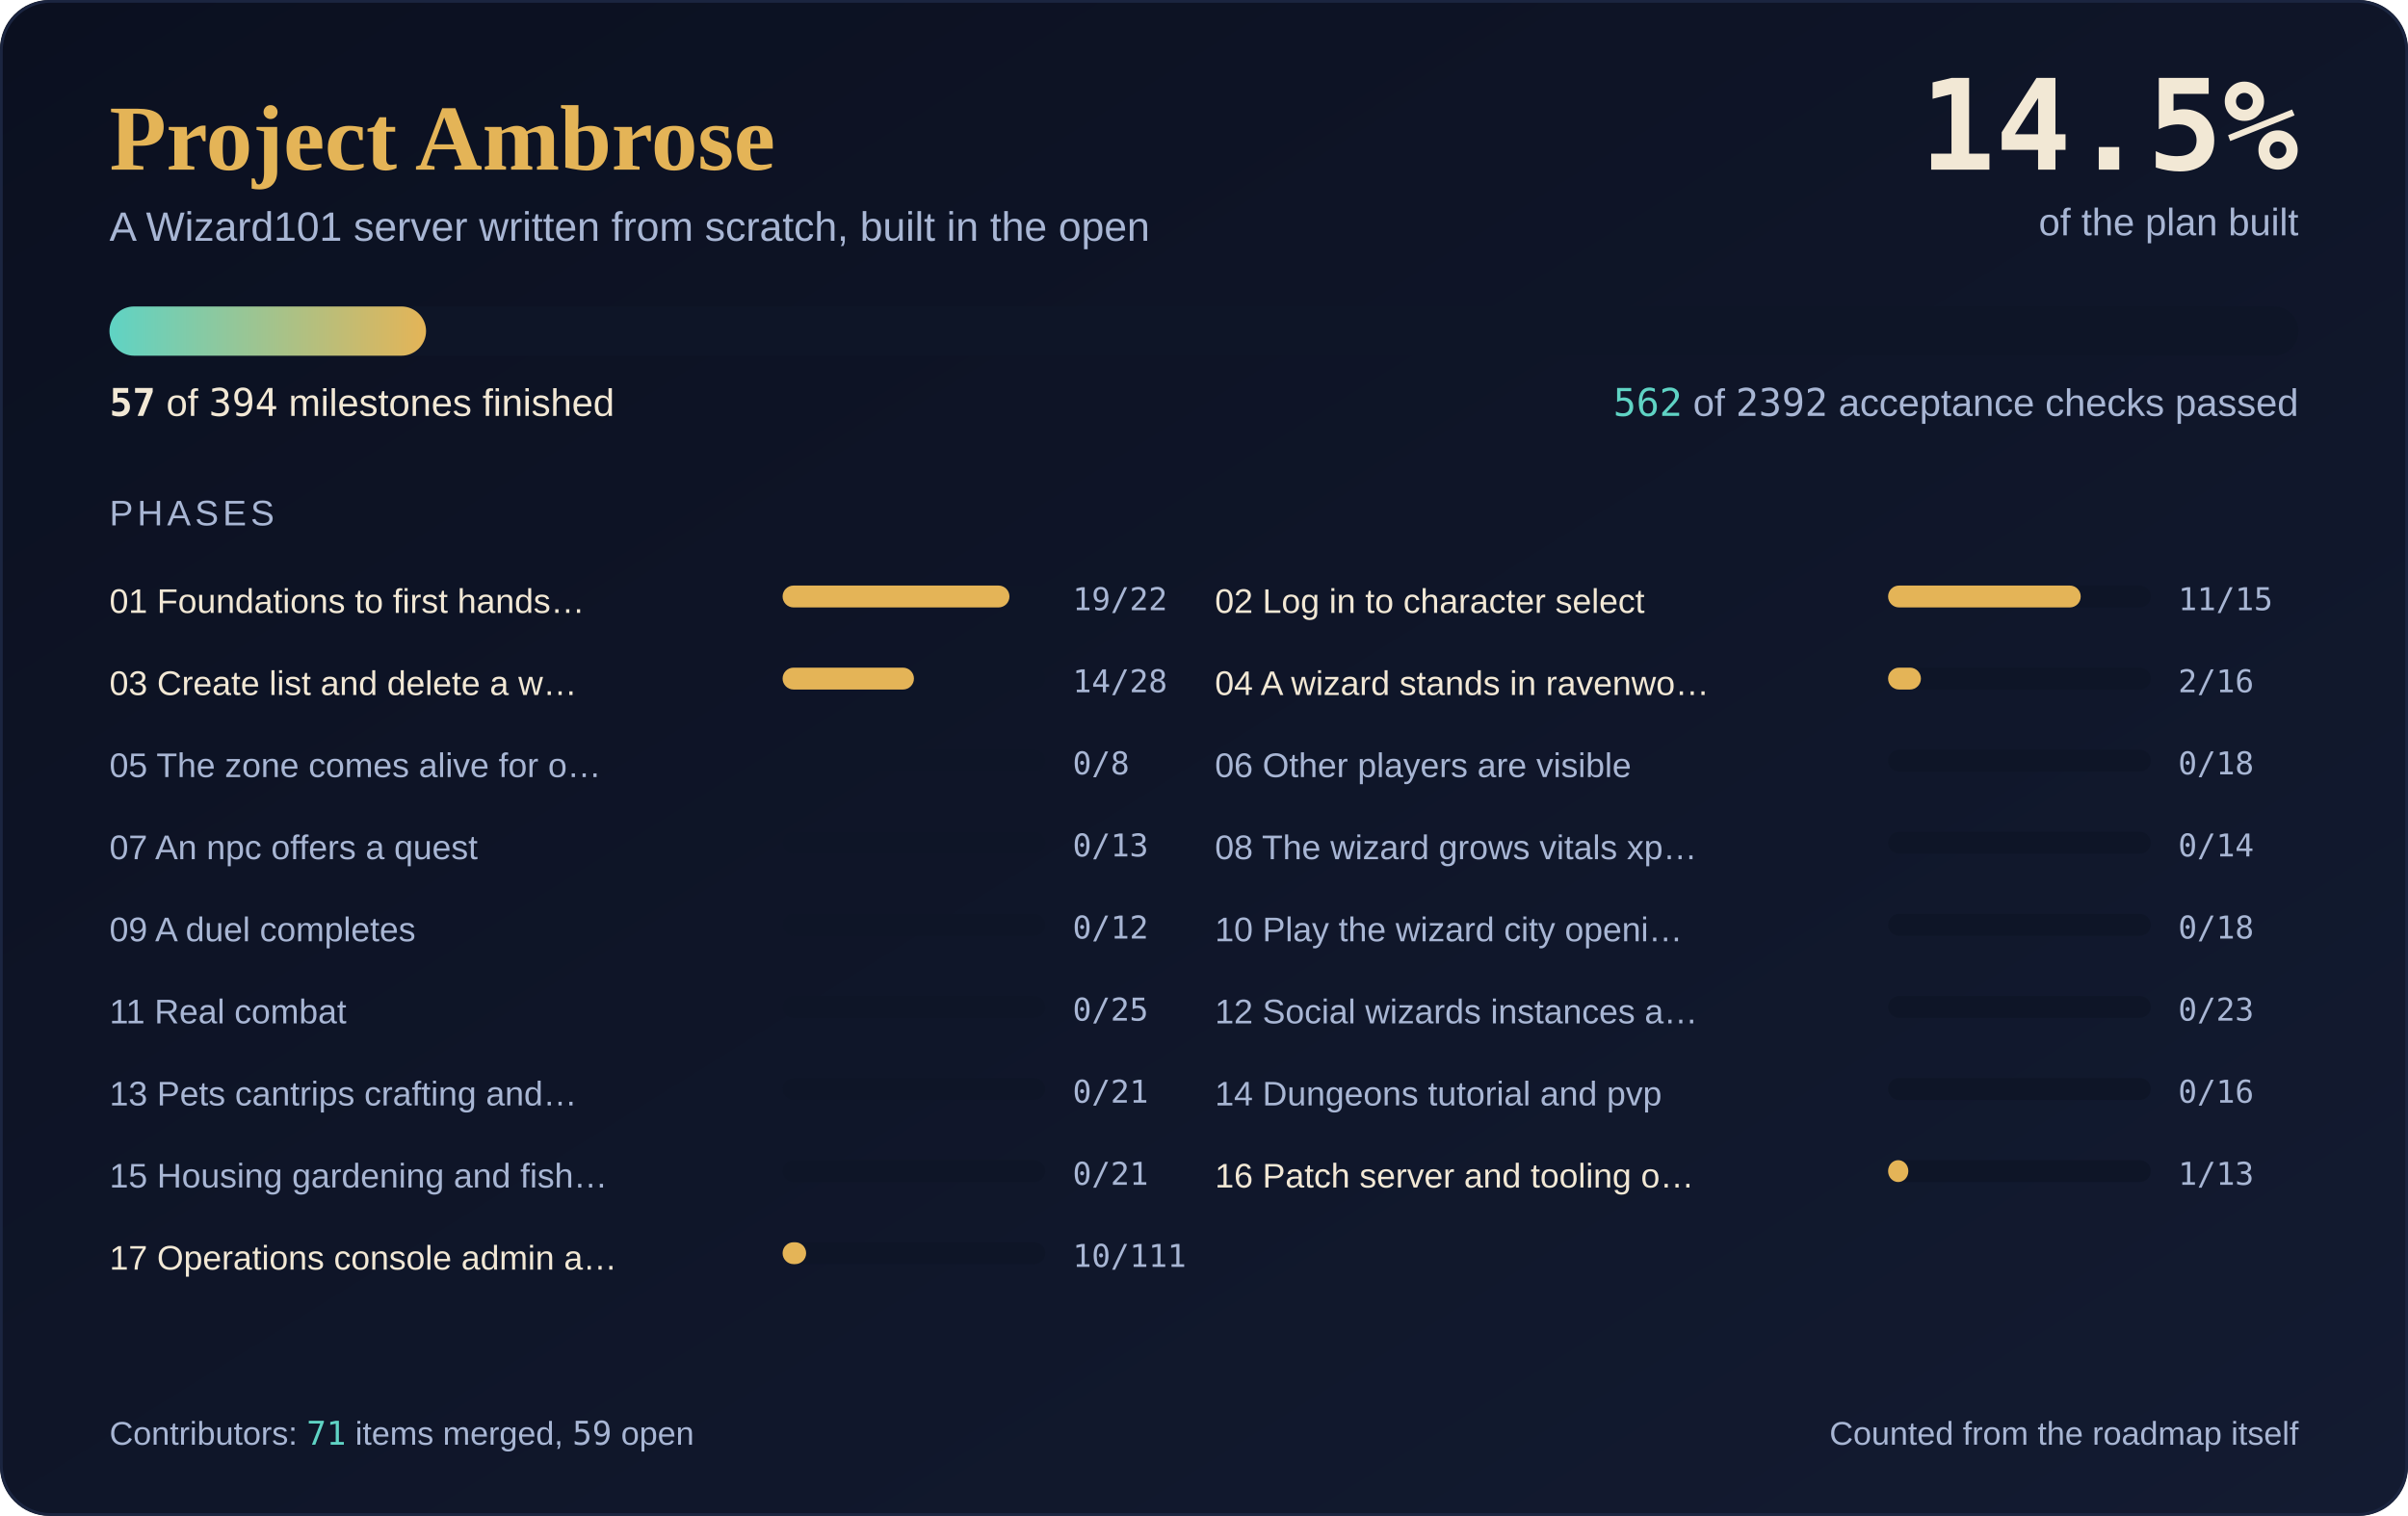
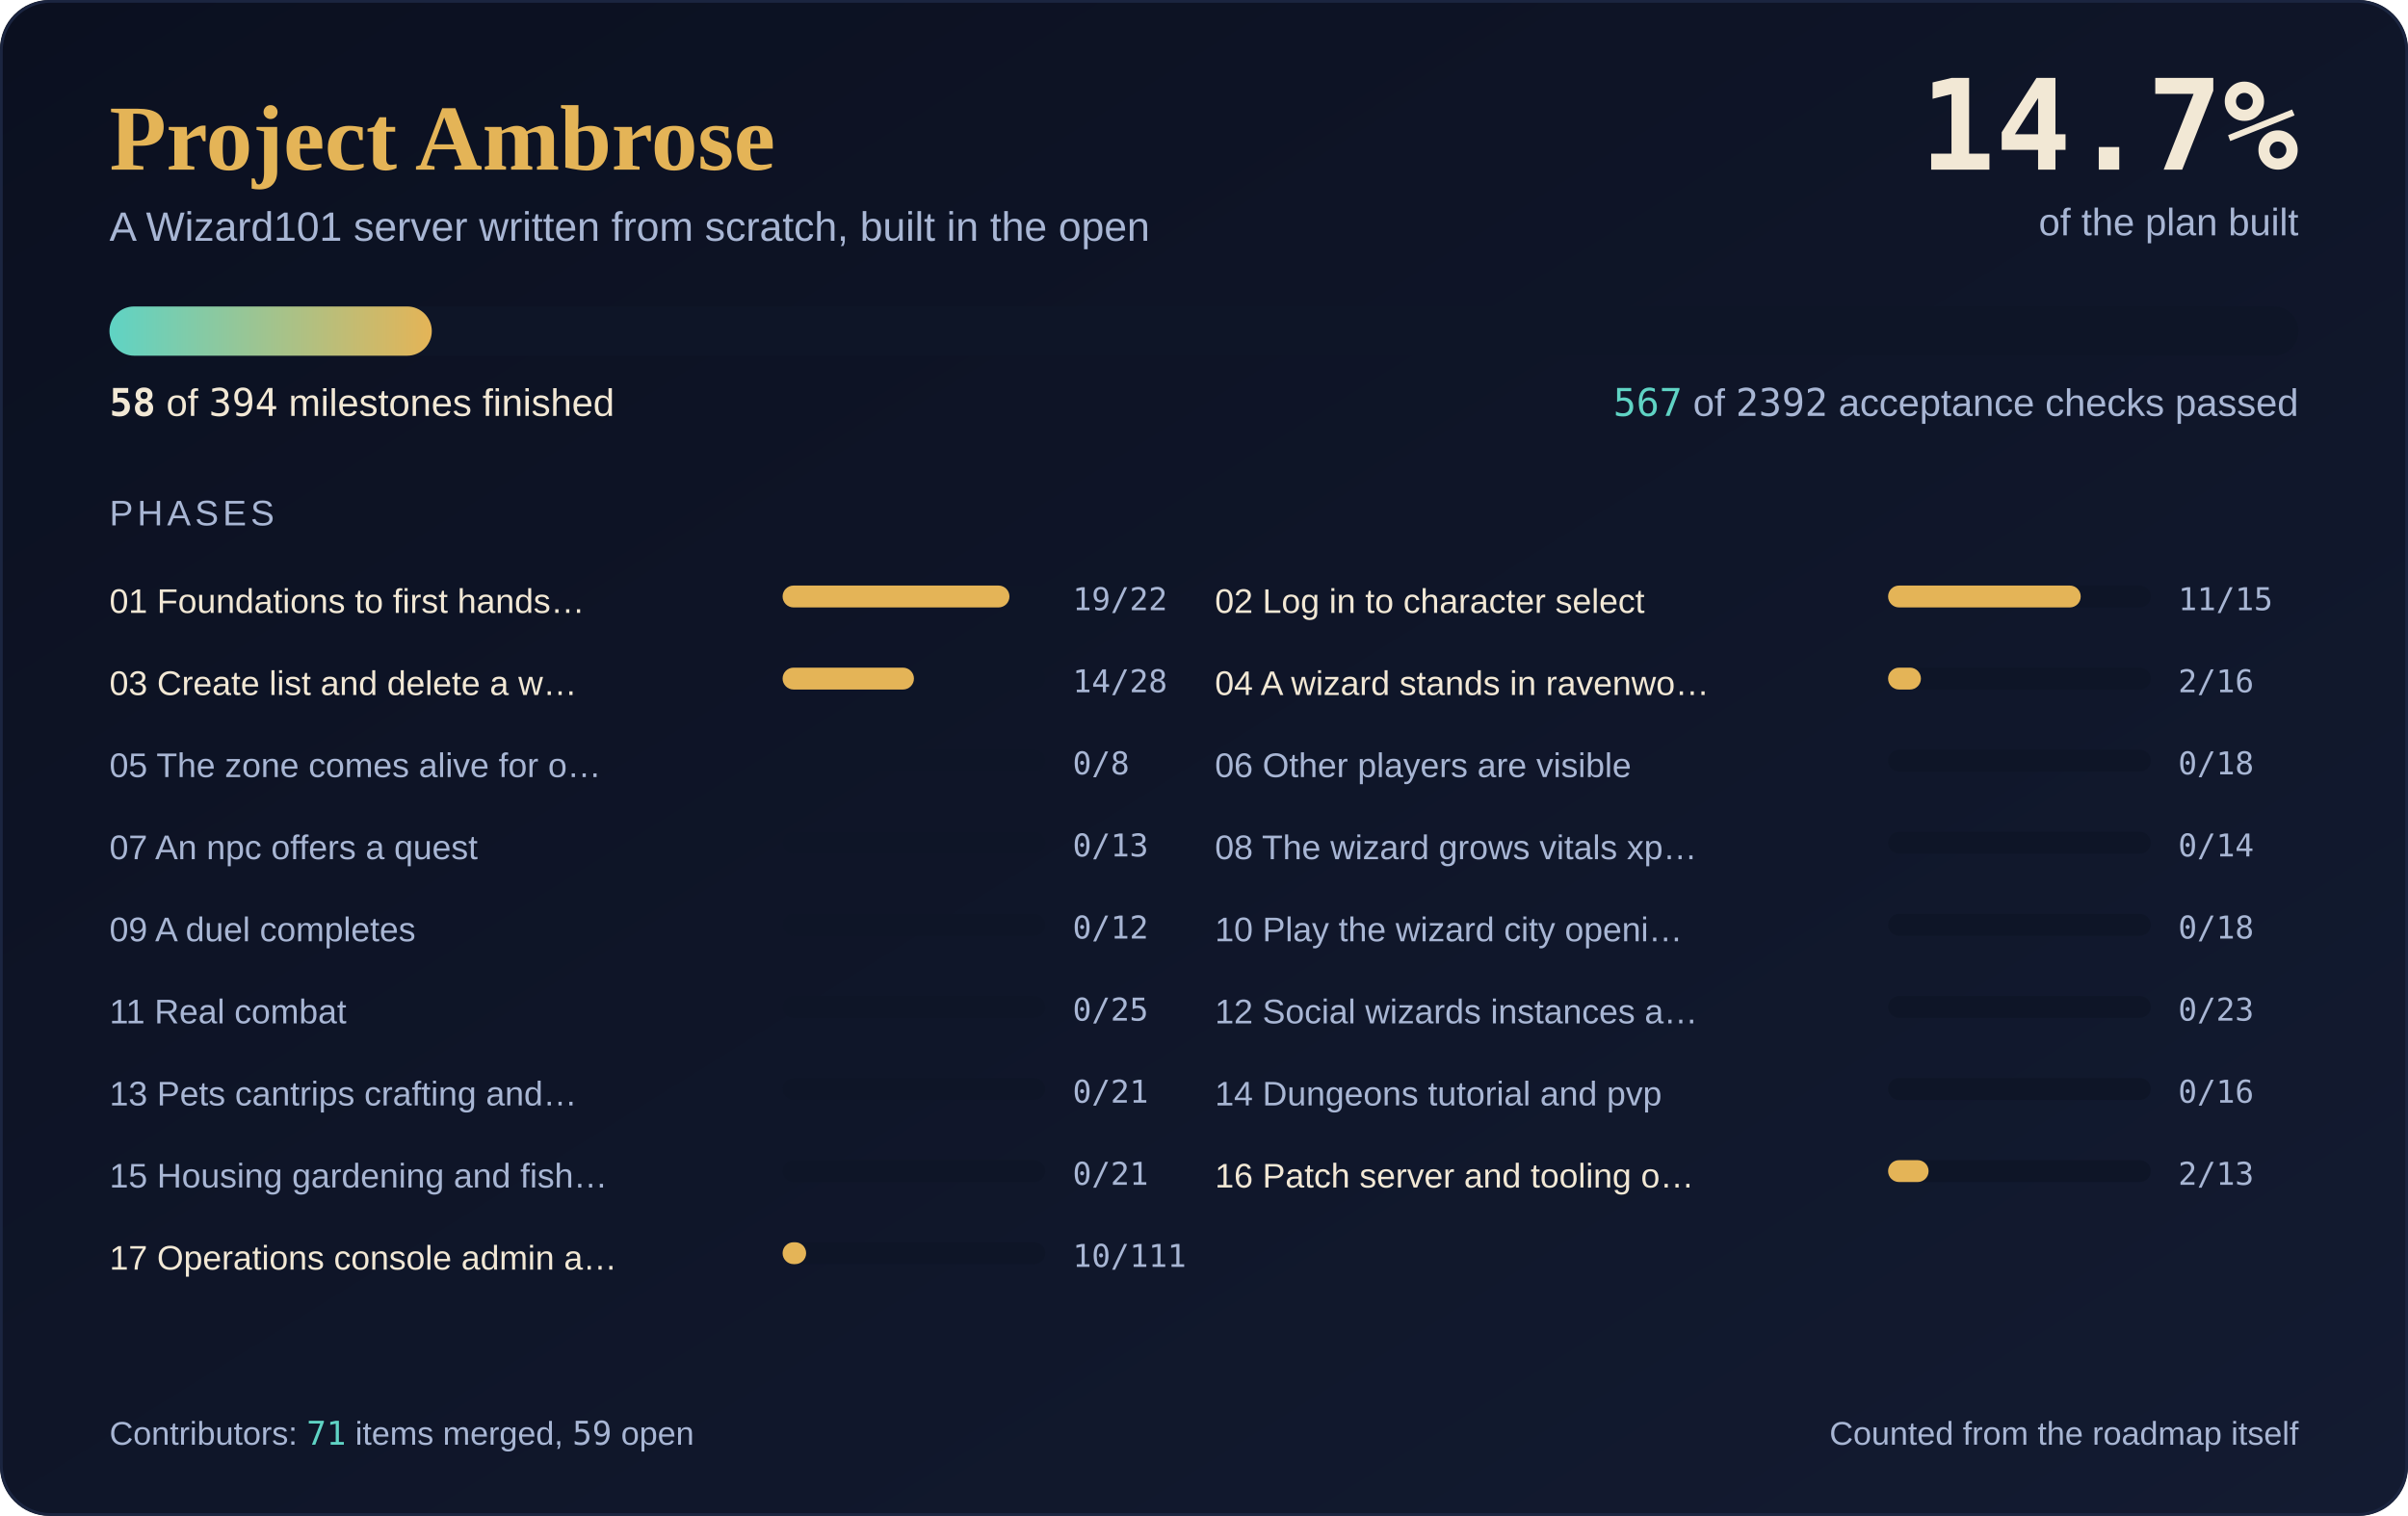
- <svg xmlns="http://www.w3.org/2000/svg" width="880" height="554" viewBox="0 0 880 554" role="img" aria-label="Project Ambrose progress: 57 of 394 milestones complete, 14.5 percent">
+ <svg xmlns="http://www.w3.org/2000/svg" width="880" height="554" viewBox="0 0 880 554" role="img" aria-label="Project Ambrose progress: 58 of 394 milestones complete, 14.7 percent">
  <defs>
    <linearGradient id="sky" x1="0" y1="0" x2="1" y2="1">
      <stop offset="0" stop-color="#0B1020" />
      <stop offset="1" stop-color="#131B31" />
    </linearGradient>
    <linearGradient id="fill" x1="0" y1="0" x2="1" y2="0">
      <stop offset="0" stop-color="#5FD3C4" />
      <stop offset="1" stop-color="#E4B457" />
    </linearGradient>
  </defs>
  <rect width="880" height="554" rx="18" fill="url(#sky)" />
  <rect x="0.5" y="0.5" width="879" height="553" rx="18" fill="none" stroke="#1B2540" />
  <text x="40" y="62" font-family="'Cormorant Garamond', Georgia, 'Times New Roman', serif" font-size="34" font-weight="600" fill="#E4B457">Project Ambrose</text>
  <text x="40" y="88" font-family="Karla, 'Segoe UI', 'Helvetica Neue', Arial, sans-serif" font-size="15" fill="#A8B6D4">A Wizard101 server written from scratch, built in the open</text>
-   <text x="840" y="62" text-anchor="end" font-family="'JetBrains Mono', Consolas, 'DejaVu Sans Mono', monospace" font-size="46" font-weight="700" fill="#F2E8D5">14.5%</text>
+   <text x="840" y="62" text-anchor="end" font-family="'JetBrains Mono', Consolas, 'DejaVu Sans Mono', monospace" font-size="46" font-weight="700" fill="#F2E8D5">14.7%</text>
  <text x="840" y="86" text-anchor="end" font-family="Karla, 'Segoe UI', 'Helvetica Neue', Arial, sans-serif" font-size="14" fill="#A8B6D4">of the plan built</text>
  <rect x="40" y="112" width="800" height="18" rx="9.0" fill="#0E1527" />
-   <rect x="40" y="112" width="115.7" height="18" rx="9.0" fill="url(#fill)" />
+   <rect x="40" y="112" width="117.8" height="18" rx="9.0" fill="url(#fill)" />
  <text x="40" y="152" font-family="Karla, 'Segoe UI', 'Helvetica Neue', Arial, sans-serif" font-size="14" fill="#F2E8D5">
-     <tspan font-family="'JetBrains Mono', Consolas, 'DejaVu Sans Mono', monospace" font-weight="700">57</tspan> of <tspan font-family="'JetBrains Mono', Consolas, 'DejaVu Sans Mono', monospace">394</tspan> milestones finished</text>
+     <tspan font-family="'JetBrains Mono', Consolas, 'DejaVu Sans Mono', monospace" font-weight="700">58</tspan> of <tspan font-family="'JetBrains Mono', Consolas, 'DejaVu Sans Mono', monospace">394</tspan> milestones finished</text>
  <text x="840" y="152" text-anchor="end" font-family="Karla, 'Segoe UI', 'Helvetica Neue', Arial, sans-serif" font-size="14" fill="#A8B6D4">
-     <tspan font-family="'JetBrains Mono', Consolas, 'DejaVu Sans Mono', monospace" fill="#5FD3C4">562</tspan> of <tspan font-family="'JetBrains Mono', Consolas, 'DejaVu Sans Mono', monospace">2392</tspan> acceptance checks passed</text>
+     <tspan font-family="'JetBrains Mono', Consolas, 'DejaVu Sans Mono', monospace" fill="#5FD3C4">567</tspan> of <tspan font-family="'JetBrains Mono', Consolas, 'DejaVu Sans Mono', monospace">2392</tspan> acceptance checks passed</text>
  <text x="40" y="192" font-family="Karla, 'Segoe UI', 'Helvetica Neue', Arial, sans-serif" font-size="13" fill="#A8B6D4" letter-spacing="1.5">PHASES</text>
  <text x="40" y="224" font-family="Karla, 'Segoe UI', 'Helvetica Neue', Arial, sans-serif" font-size="12.5" fill="#F2E8D5">01 Foundations to first hands…</text>
  <rect x="286" y="214" width="96" height="8" rx="4.0" fill="#0E1527" />
  <rect x="286" y="214" width="82.9" height="8" rx="4.0" fill="#E4B457" />
  <text x="392" y="223" font-family="'JetBrains Mono', Consolas, 'DejaVu Sans Mono', monospace" font-size="11.5" fill="#A8B6D4">19/22</text>
  <text x="444" y="224" font-family="Karla, 'Segoe UI', 'Helvetica Neue', Arial, sans-serif" font-size="12.5" fill="#F2E8D5">02 Log in to character select</text>
  <rect x="690" y="214" width="96" height="8" rx="4.0" fill="#0E1527" />
  <rect x="690" y="214" width="70.4" height="8" rx="4.0" fill="#E4B457" />
  <text x="796" y="223" font-family="'JetBrains Mono', Consolas, 'DejaVu Sans Mono', monospace" font-size="11.5" fill="#A8B6D4">11/15</text>
  <text x="40" y="254" font-family="Karla, 'Segoe UI', 'Helvetica Neue', Arial, sans-serif" font-size="12.5" fill="#F2E8D5">03 Create list and delete a w…</text>
  <rect x="286" y="244" width="96" height="8" rx="4.0" fill="#0E1527" />
  <rect x="286" y="244" width="48.0" height="8" rx="4.0" fill="#E4B457" />
  <text x="392" y="253" font-family="'JetBrains Mono', Consolas, 'DejaVu Sans Mono', monospace" font-size="11.5" fill="#A8B6D4">14/28</text>
  <text x="444" y="254" font-family="Karla, 'Segoe UI', 'Helvetica Neue', Arial, sans-serif" font-size="12.5" fill="#F2E8D5">04 A wizard stands in ravenwo…</text>
  <rect x="690" y="244" width="96" height="8" rx="4.0" fill="#0E1527" />
  <rect x="690" y="244" width="12.0" height="8" rx="4.0" fill="#E4B457" />
  <text x="796" y="253" font-family="'JetBrains Mono', Consolas, 'DejaVu Sans Mono', monospace" font-size="11.5" fill="#A8B6D4">2/16</text>
  <text x="40" y="284" font-family="Karla, 'Segoe UI', 'Helvetica Neue', Arial, sans-serif" font-size="12.5" fill="#A8B6D4">05 The zone comes alive for o…</text>
  <rect x="286" y="274" width="96" height="8" rx="4.0" fill="#0E1527" />
  <text x="392" y="283" font-family="'JetBrains Mono', Consolas, 'DejaVu Sans Mono', monospace" font-size="11.5" fill="#A8B6D4">0/8</text>
  <text x="444" y="284" font-family="Karla, 'Segoe UI', 'Helvetica Neue', Arial, sans-serif" font-size="12.5" fill="#A8B6D4">06 Other players are visible</text>
  <rect x="690" y="274" width="96" height="8" rx="4.0" fill="#0E1527" />
  <text x="796" y="283" font-family="'JetBrains Mono', Consolas, 'DejaVu Sans Mono', monospace" font-size="11.5" fill="#A8B6D4">0/18</text>
  <text x="40" y="314" font-family="Karla, 'Segoe UI', 'Helvetica Neue', Arial, sans-serif" font-size="12.5" fill="#A8B6D4">07 An npc offers a quest</text>
  <rect x="286" y="304" width="96" height="8" rx="4.0" fill="#0E1527" />
  <text x="392" y="313" font-family="'JetBrains Mono', Consolas, 'DejaVu Sans Mono', monospace" font-size="11.5" fill="#A8B6D4">0/13</text>
  <text x="444" y="314" font-family="Karla, 'Segoe UI', 'Helvetica Neue', Arial, sans-serif" font-size="12.5" fill="#A8B6D4">08 The wizard grows vitals xp…</text>
  <rect x="690" y="304" width="96" height="8" rx="4.0" fill="#0E1527" />
  <text x="796" y="313" font-family="'JetBrains Mono', Consolas, 'DejaVu Sans Mono', monospace" font-size="11.5" fill="#A8B6D4">0/14</text>
  <text x="40" y="344" font-family="Karla, 'Segoe UI', 'Helvetica Neue', Arial, sans-serif" font-size="12.5" fill="#A8B6D4">09 A duel completes</text>
  <rect x="286" y="334" width="96" height="8" rx="4.0" fill="#0E1527" />
  <text x="392" y="343" font-family="'JetBrains Mono', Consolas, 'DejaVu Sans Mono', monospace" font-size="11.5" fill="#A8B6D4">0/12</text>
  <text x="444" y="344" font-family="Karla, 'Segoe UI', 'Helvetica Neue', Arial, sans-serif" font-size="12.5" fill="#A8B6D4">10 Play the wizard city openi…</text>
  <rect x="690" y="334" width="96" height="8" rx="4.0" fill="#0E1527" />
  <text x="796" y="343" font-family="'JetBrains Mono', Consolas, 'DejaVu Sans Mono', monospace" font-size="11.5" fill="#A8B6D4">0/18</text>
  <text x="40" y="374" font-family="Karla, 'Segoe UI', 'Helvetica Neue', Arial, sans-serif" font-size="12.5" fill="#A8B6D4">11 Real combat</text>
  <rect x="286" y="364" width="96" height="8" rx="4.0" fill="#0E1527" />
  <text x="392" y="373" font-family="'JetBrains Mono', Consolas, 'DejaVu Sans Mono', monospace" font-size="11.5" fill="#A8B6D4">0/25</text>
  <text x="444" y="374" font-family="Karla, 'Segoe UI', 'Helvetica Neue', Arial, sans-serif" font-size="12.5" fill="#A8B6D4">12 Social wizards instances a…</text>
  <rect x="690" y="364" width="96" height="8" rx="4.0" fill="#0E1527" />
  <text x="796" y="373" font-family="'JetBrains Mono', Consolas, 'DejaVu Sans Mono', monospace" font-size="11.5" fill="#A8B6D4">0/23</text>
  <text x="40" y="404" font-family="Karla, 'Segoe UI', 'Helvetica Neue', Arial, sans-serif" font-size="12.5" fill="#A8B6D4">13 Pets cantrips crafting and…</text>
  <rect x="286" y="394" width="96" height="8" rx="4.0" fill="#0E1527" />
  <text x="392" y="403" font-family="'JetBrains Mono', Consolas, 'DejaVu Sans Mono', monospace" font-size="11.5" fill="#A8B6D4">0/21</text>
  <text x="444" y="404" font-family="Karla, 'Segoe UI', 'Helvetica Neue', Arial, sans-serif" font-size="12.5" fill="#A8B6D4">14 Dungeons tutorial and pvp</text>
  <rect x="690" y="394" width="96" height="8" rx="4.0" fill="#0E1527" />
  <text x="796" y="403" font-family="'JetBrains Mono', Consolas, 'DejaVu Sans Mono', monospace" font-size="11.5" fill="#A8B6D4">0/16</text>
  <text x="40" y="434" font-family="Karla, 'Segoe UI', 'Helvetica Neue', Arial, sans-serif" font-size="12.5" fill="#A8B6D4">15 Housing gardening and fish…</text>
  <rect x="286" y="424" width="96" height="8" rx="4.0" fill="#0E1527" />
  <text x="392" y="433" font-family="'JetBrains Mono', Consolas, 'DejaVu Sans Mono', monospace" font-size="11.5" fill="#A8B6D4">0/21</text>
  <text x="444" y="434" font-family="Karla, 'Segoe UI', 'Helvetica Neue', Arial, sans-serif" font-size="12.5" fill="#F2E8D5">16 Patch server and tooling o…</text>
  <rect x="690" y="424" width="96" height="8" rx="4.0" fill="#0E1527" />
-   <rect x="690" y="424" width="7.4" height="8" rx="4.0" fill="#E4B457" />
-   <text x="796" y="433" font-family="'JetBrains Mono', Consolas, 'DejaVu Sans Mono', monospace" font-size="11.5" fill="#A8B6D4">1/13</text>
+   <rect x="690" y="424" width="14.8" height="8" rx="4.0" fill="#E4B457" />
+   <text x="796" y="433" font-family="'JetBrains Mono', Consolas, 'DejaVu Sans Mono', monospace" font-size="11.5" fill="#A8B6D4">2/13</text>
  <text x="40" y="464" font-family="Karla, 'Segoe UI', 'Helvetica Neue', Arial, sans-serif" font-size="12.5" fill="#F2E8D5">17 Operations console admin a…</text>
  <rect x="286" y="454" width="96" height="8" rx="4.0" fill="#0E1527" />
  <rect x="286" y="454" width="8.6" height="8" rx="4.0" fill="#E4B457" />
  <text x="392" y="463" font-family="'JetBrains Mono', Consolas, 'DejaVu Sans Mono', monospace" font-size="11.5" fill="#A8B6D4">10/111</text>
  <text x="40" y="528" font-family="Karla, 'Segoe UI', 'Helvetica Neue', Arial, sans-serif" font-size="12" fill="#A8B6D4">Contributors: <tspan font-family="'JetBrains Mono', Consolas, 'DejaVu Sans Mono', monospace" fill="#5FD3C4">71</tspan> items merged, <tspan font-family="'JetBrains Mono', Consolas, 'DejaVu Sans Mono', monospace">59</tspan> open</text>
  <text x="840" y="528" text-anchor="end" font-family="Karla, 'Segoe UI', 'Helvetica Neue', Arial, sans-serif" font-size="12" fill="#A8B6D4">Counted from the roadmap itself</text>
</svg>
